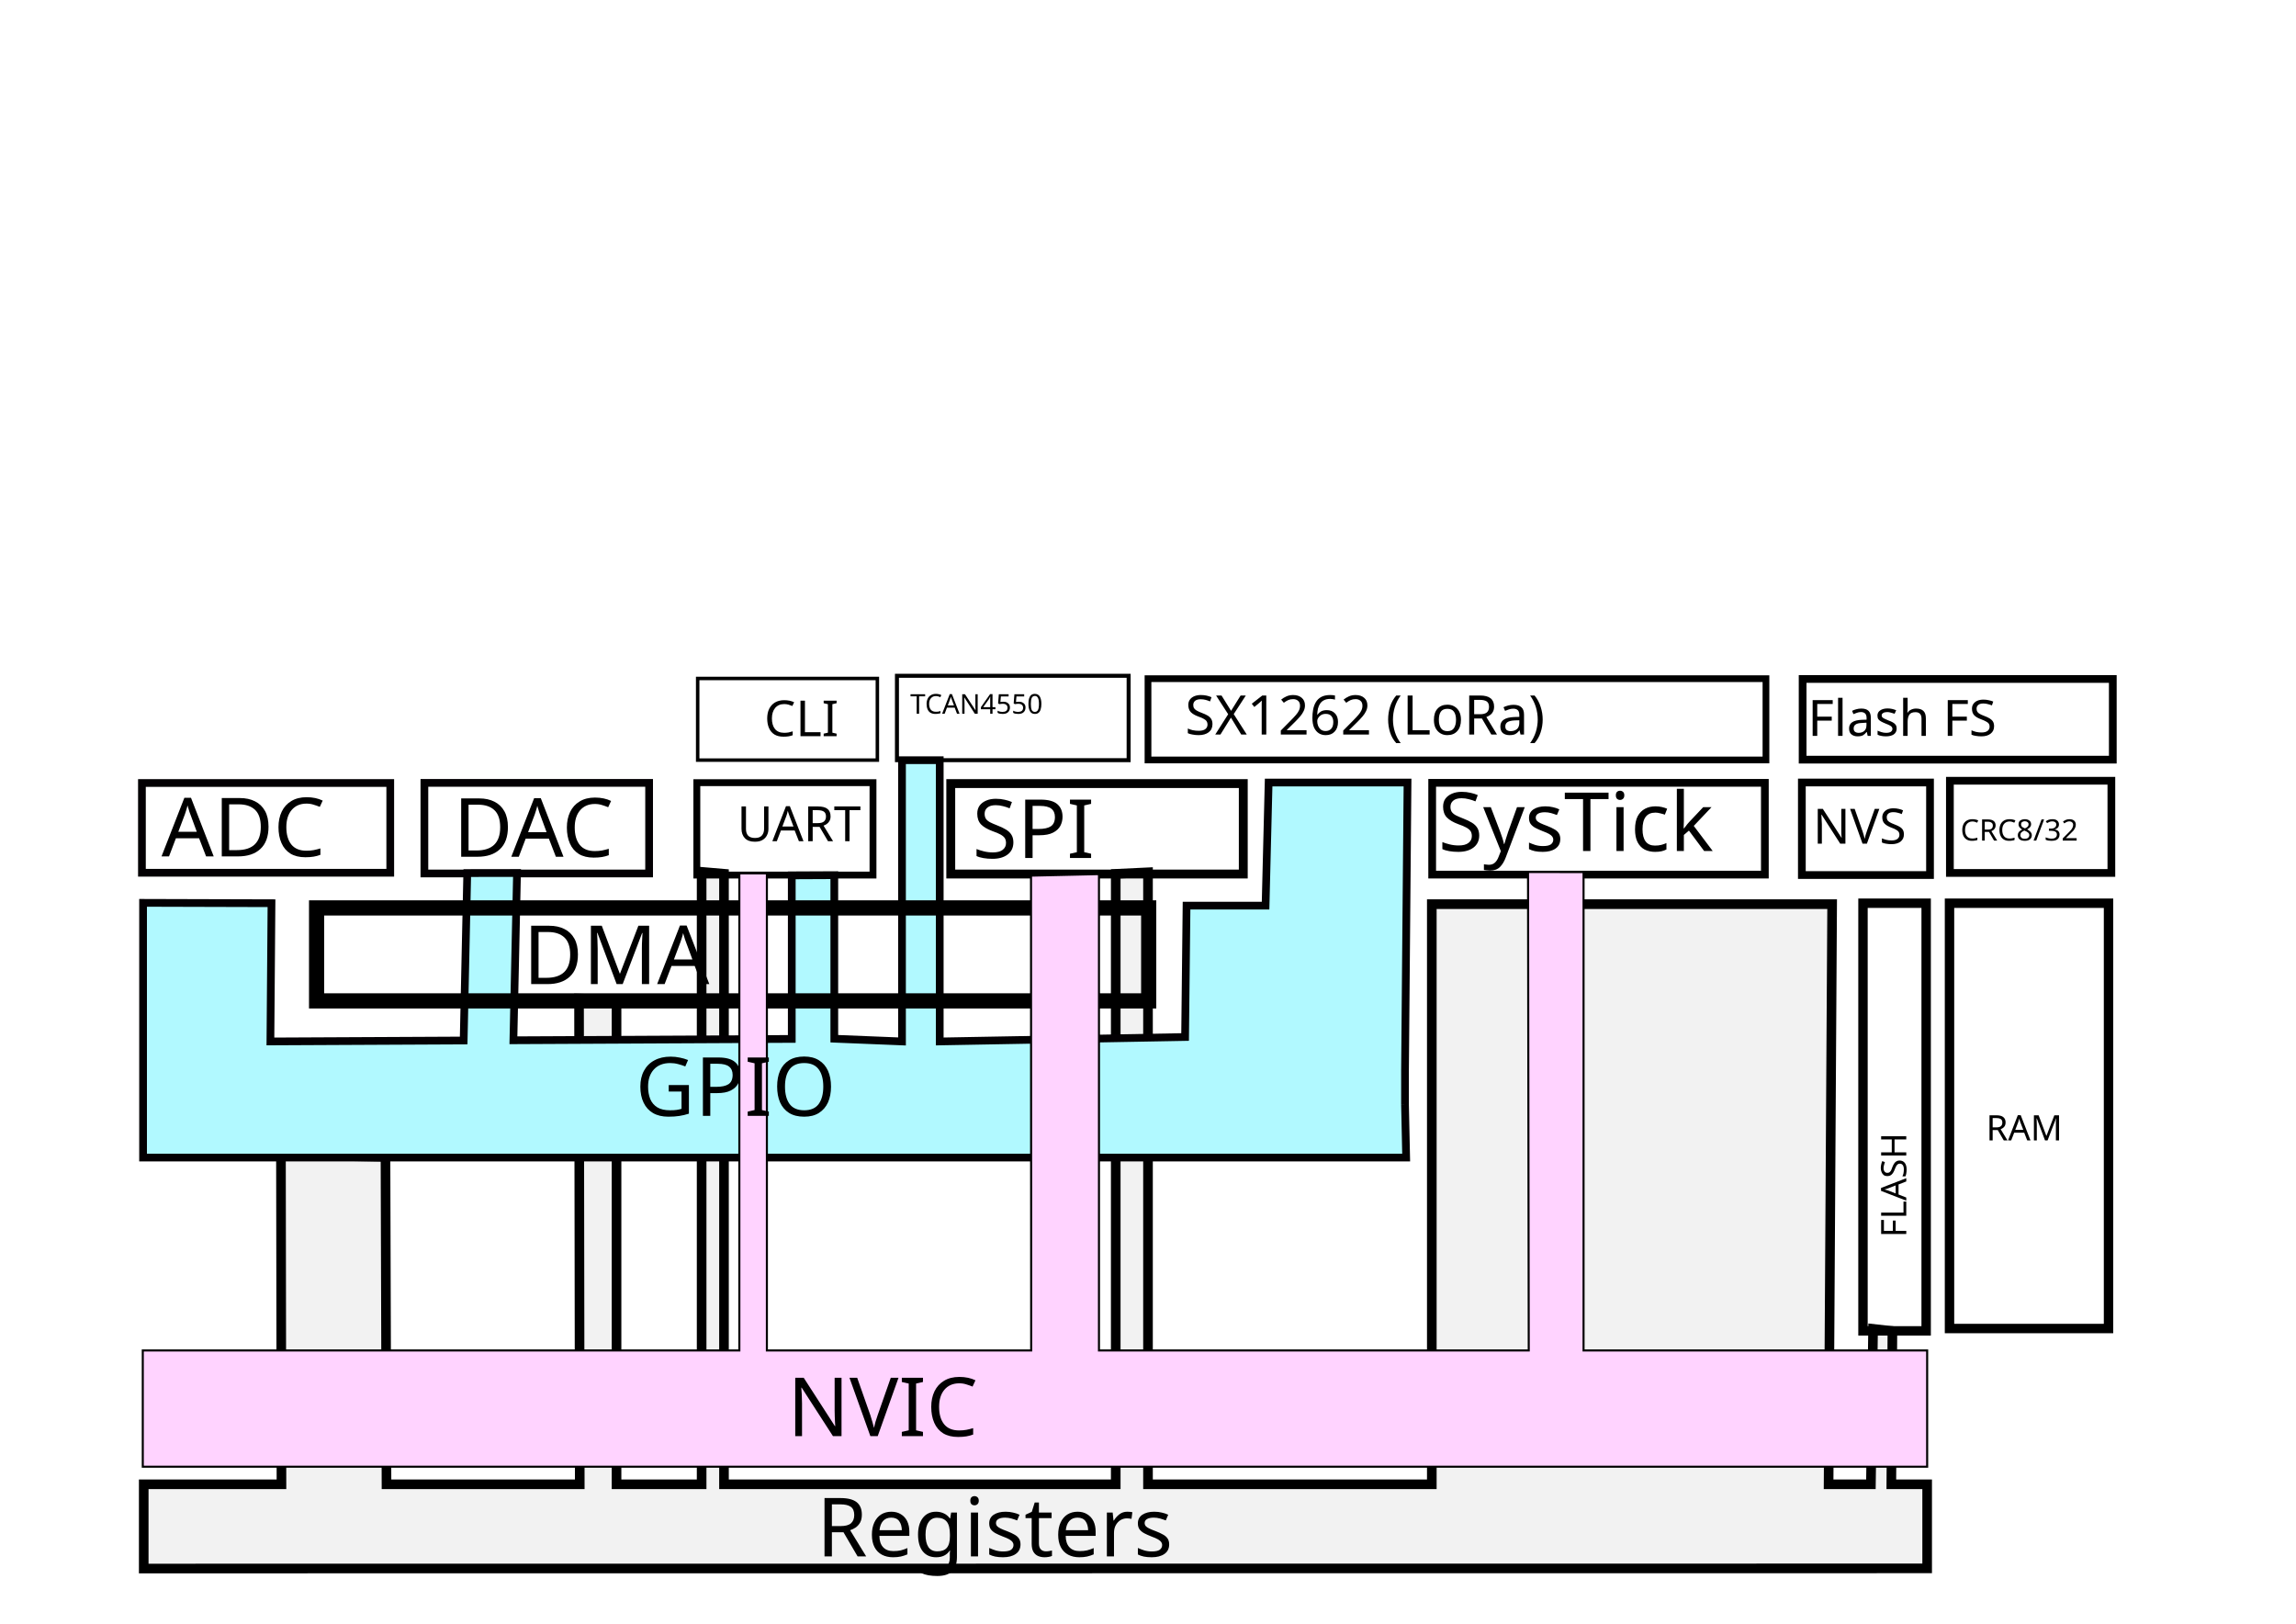
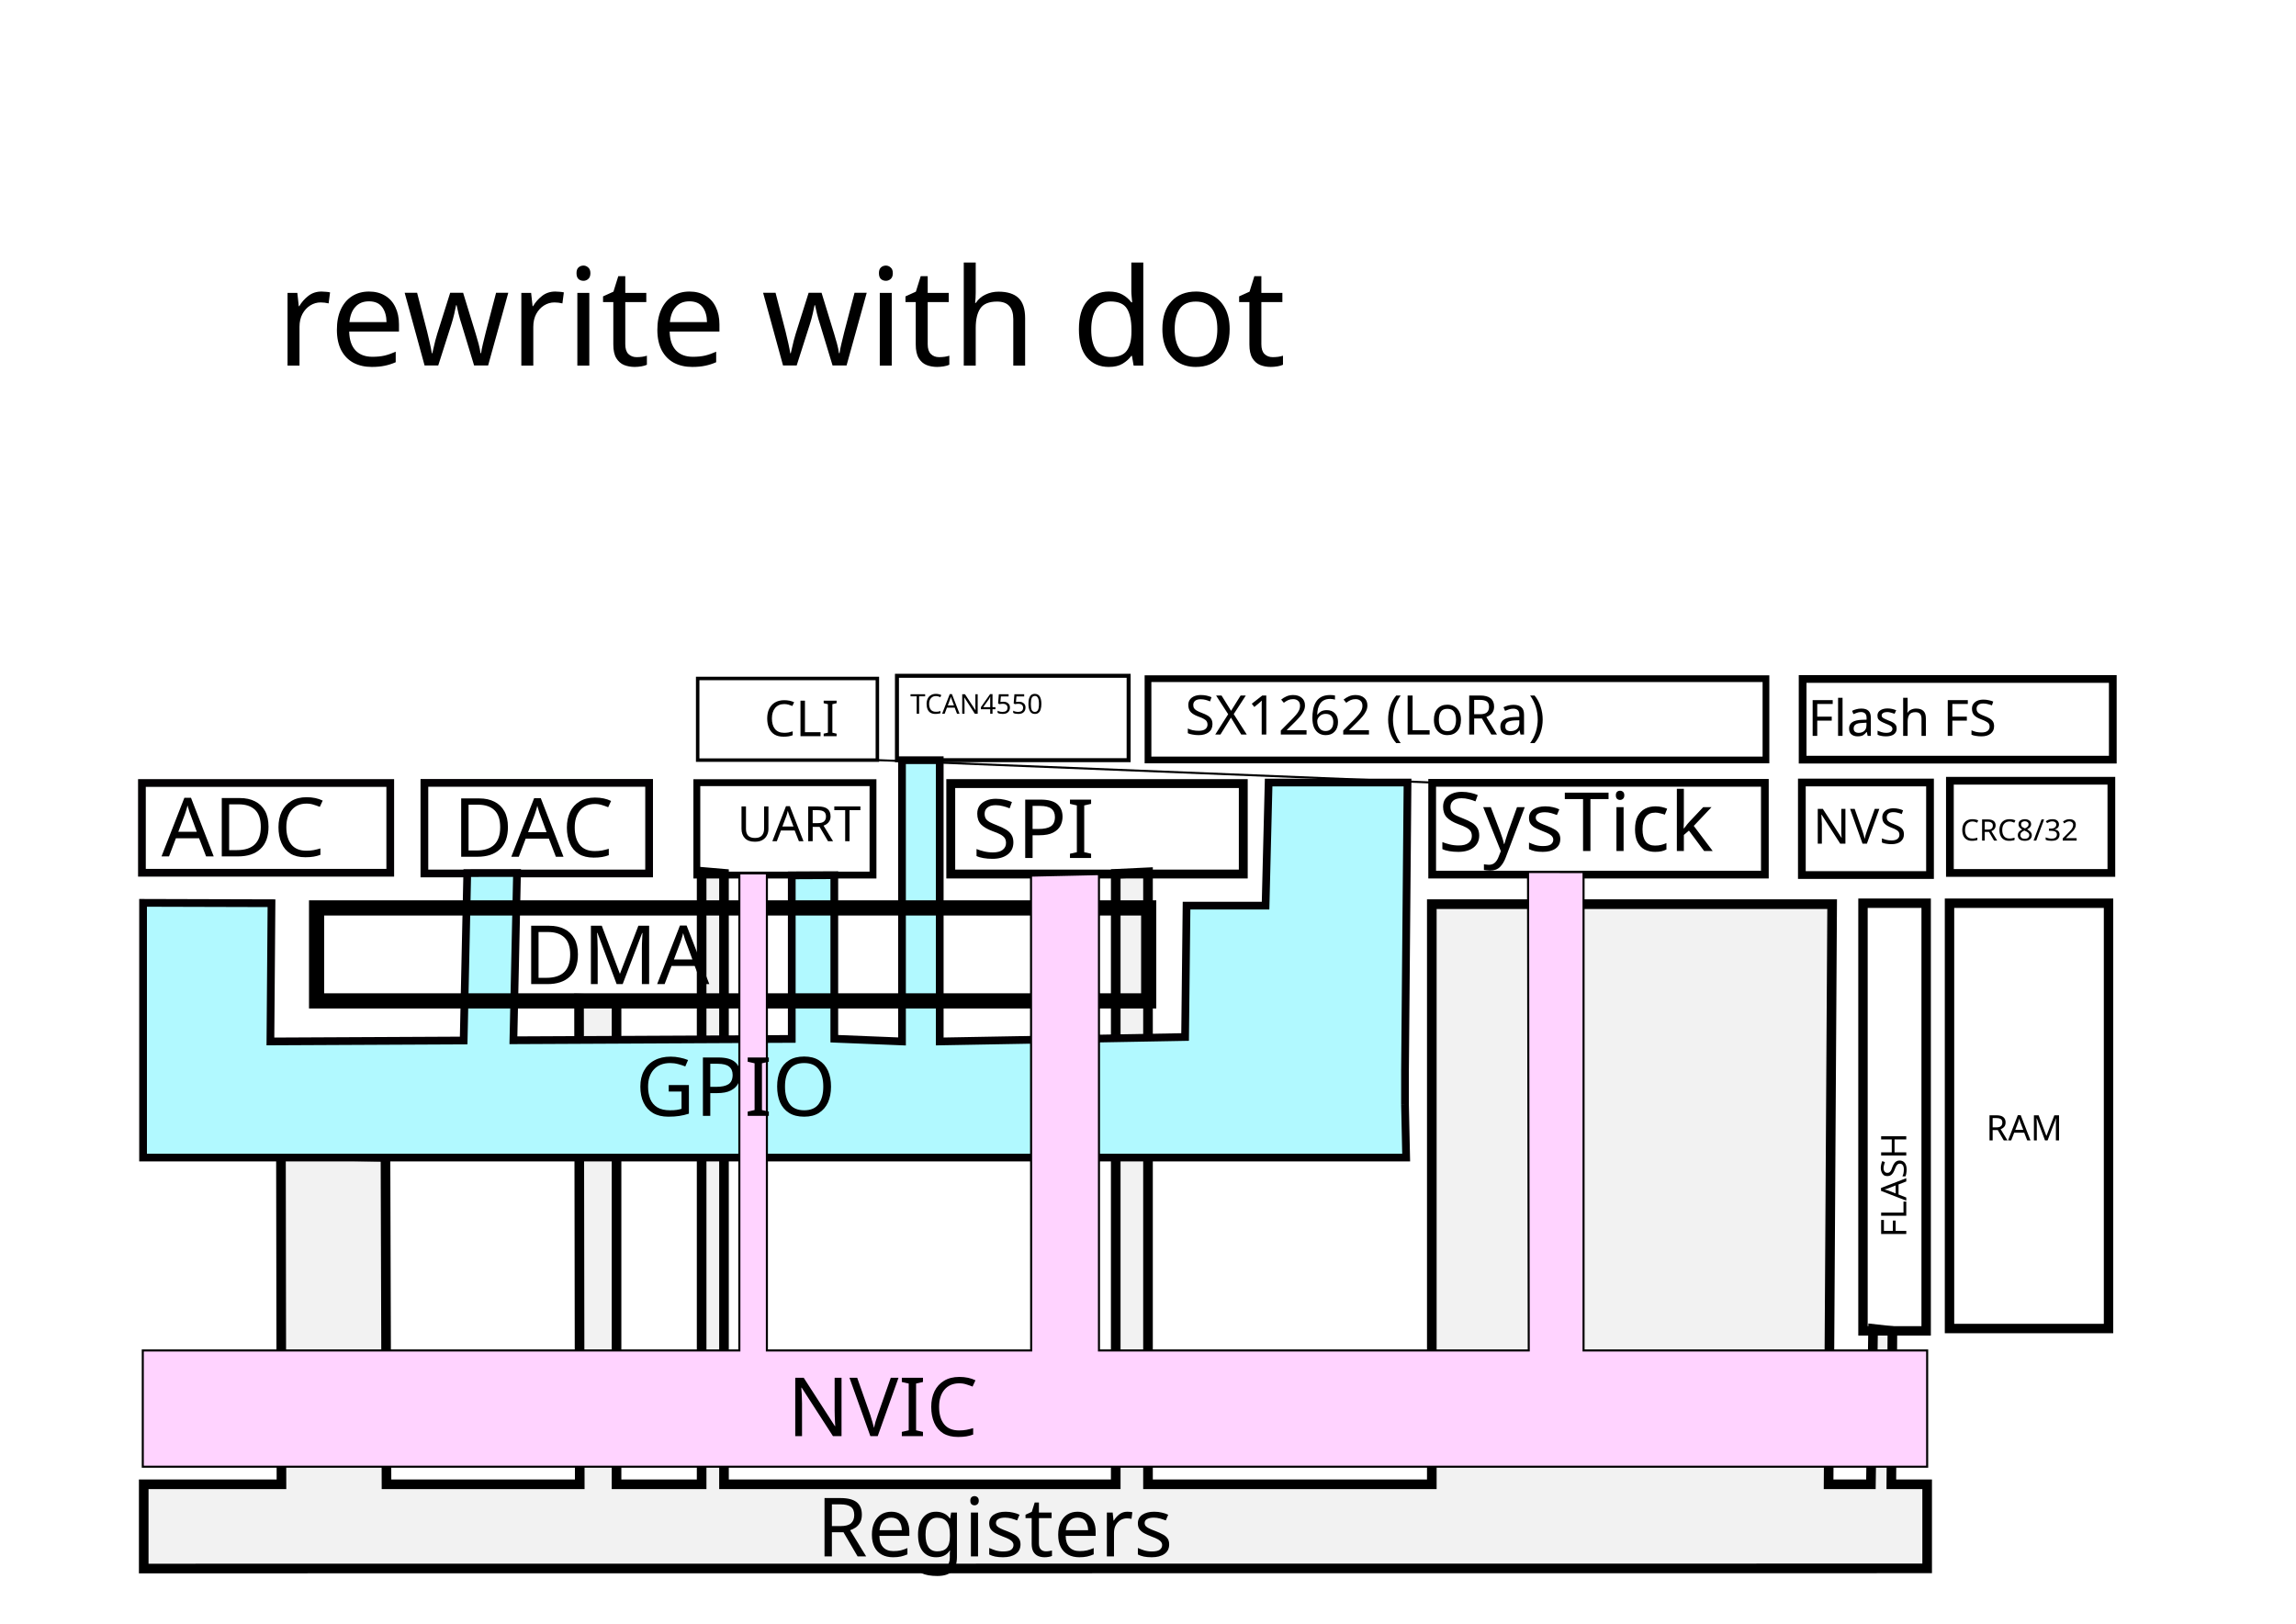
<svg xmlns="http://www.w3.org/2000/svg" width="297mm" height="210mm" viewBox="0 0 297 210" version="1.1" id="svg251068">
  <defs id="defs251065">
    <marker style="overflow:visible" id="marker359531" refX="0" refY="0" orient="auto">
      <path transform="matrix(-0.8,0,0,-0.8,-10,0)" style="fill:context-stroke;fill-rule:evenodd;stroke:context-stroke;stroke-width:1pt" d="M 0,0 5,-5 -12.5,0 5,5 Z" id="path359529" />
    </marker>
    <marker style="overflow:visible" id="Arrow1Lend" refX="0" refY="0" orient="auto">
      <path transform="matrix(-0.8,0,0,-0.8,-10,0)" style="fill:context-stroke;fill-rule:evenodd;stroke:context-stroke;stroke-width:1pt" d="M 0,0 5,-5 -12.5,0 5,5 Z" id="path298981" />
    </marker>
  </defs>
  <g id="layer6">
    <path style="fill:#f2f2f2;stroke:#000000;stroke-width:1.245;stroke-linecap:butt;stroke-linejoin:miter;stroke-miterlimit:4;stroke-dasharray:none;stroke-opacity:1" d="m 236.997,116.939 h -51.785 v 75.029 H 148.5 v -79.15 l -4.174,0.198 v 78.952 l -50.674,0 0,-78.961 -2.892,-0.248 0,79.208 -11.007,0 2e-6,-62.683 -4.851,-0.14 0.093,62.823 H 49.996 l -0.132,-42.345 -13.521,-0.264 0.066,42.609 H 18.592 v 10.897 l 230.696,-0.018 v -10.878 h -4.635 l 0.14,-19.82 -2.5,-0.282 -0.28,20.102 h -5.474 z" id="path941" />
+     <path style="fill:none;stroke:#000000;stroke-width:0.265px;stroke-linecap:butt;stroke-linejoin:miter;stroke-opacity:1" d="M 185.276,101.208 113.493,98.309" id="path934" />
+     <text xml:space="preserve" style="font-style:normal;font-weight:normal;font-size:17.551px;line-height:1.25;font-family:sans-serif;fill:#000000;fill-opacity:1;stroke:none;stroke-width:0.439" x="35.71" y="47.287" id="text939">
+       <tspan id="tspan937" x="35.71" y="47.287" style="stroke-width:0.439">rewrite with dot</tspan>
+     </text>
  </g>
  <g id="layer4" />
  <g id="layer1" />
  <g id="layer3">
    <rect style="fill:none;stroke:#000000;stroke-width:0.87;stroke-miterlimit:4;stroke-dasharray:none;stroke-opacity:1" id="rect4767" width="79.936" height="10.511" x="148.5" y="87.776" />
    <rect style="fill:none;stroke:#000000;stroke-width:1;stroke-miterlimit:4;stroke-dasharray:none;stroke-opacity:1" id="rect5089" width="43.034" height="11.869" x="185.26" y="101.247" />
    <rect style="fill:none;stroke:#000000;stroke-width:1.148;stroke-miterlimit:4;stroke-dasharray:none;stroke-opacity:1" id="rect5091" width="37.839" height="11.699" x="122.986" y="101.343" />
    <rect style="fill:none;stroke:#000000;stroke-width:0.888;stroke-miterlimit:4;stroke-dasharray:none;stroke-opacity:1" id="rect5091-0" width="22.787" height="11.95" x="90.14" y="101.225" />
    <rect style="fill:none;stroke:#000000;stroke-width:0.448;stroke-miterlimit:4;stroke-dasharray:none;stroke-opacity:1" id="rect5091-0-6" width="23.244" height="10.56" x="90.248" y="87.749" />
    <text xml:space="preserve" style="font-style:normal;font-weight:normal;font-size:6.438px;line-height:1.25;font-family:sans-serif;fill:#000000;fill-opacity:1;stroke:none;stroke-width:0.161" x="98.853" y="95.215" id="text20802">
      <tspan id="tspan20800" style="stroke-width:0.161" x="98.853" y="95.215">CLI</tspan>
    </text>
    <text xml:space="preserve" style="font-style:normal;font-weight:normal;font-size:10.583px;line-height:1.25;font-family:sans-serif;fill:#000000;fill-opacity:1;stroke:none;stroke-width:0.265" x="20.894" y="110.761" id="text21398">
      <tspan id="tspan21396" style="stroke-width:0.265" x="20.894" y="110.761">ADC</tspan>
    </text>
    <text xml:space="preserve" style="font-style:normal;font-weight:normal;font-size:10.583px;line-height:1.25;font-family:sans-serif;fill:#000000;fill-opacity:1;stroke:none;stroke-width:0.265" x="58.625" y="110.808" id="text24604">
      <tspan id="tspan24602" style="stroke-width:0.265" x="58.625" y="110.808">DAC</tspan>
    </text>
    <rect style="fill:none;stroke:#030003;stroke-width:1;stroke-miterlimit:4;stroke-dasharray:none;stroke-opacity:1" id="rect26156" width="32.122" height="11.609" x="18.359" y="101.268" />
    <rect style="fill:none;stroke:#030003;stroke-width:1;stroke-miterlimit:4;stroke-dasharray:none;stroke-opacity:1" id="rect26158" width="29.069" height="11.716" x="54.897" y="101.253" />
    <rect style="fill:none;stroke:#000000;stroke-width:1;stroke-miterlimit:4;stroke-dasharray:none;stroke-opacity:1" id="rect5091-0-1" width="16.578" height="11.968" x="233.08" y="101.204" />
    <text xml:space="preserve" style="font-style:normal;font-weight:normal;font-size:6.31px;line-height:1.25;font-family:sans-serif;fill:#000000;fill-opacity:1;stroke:none;stroke-width:0.158" x="234.526" y="109.115" id="text3859-1-9">
      <tspan id="tspan3857-0-4" style="stroke-width:0.158" x="234.526" y="109.115">NVS</tspan>
    </text>
    <text xml:space="preserve" style="font-style:normal;font-weight:normal;font-size:6.485px;line-height:1.25;font-family:sans-serif;fill:#000000;fill-opacity:1;stroke:none;stroke-width:0.162" x="233.85" y="95.171" id="text69">
      <tspan id="tspan67" x="233.85" y="95.171" style="stroke-width:0.162">Flash FS</tspan>
    </text>
    <rect style="fill:none;stroke:#000000;stroke-width:1;stroke-miterlimit:4;stroke-dasharray:none;stroke-opacity:1" id="rect5091-0-1-7" width="40.122" height="10.434" x="233.18" y="87.814" />
    <path style="fill:#b1f9ff;fill-opacity:1;stroke:#030003;stroke-width:1;stroke-linecap:butt;stroke-linejoin:miter;stroke-miterlimit:4;stroke-dasharray:none;stroke-opacity:1" d="m 181.745,142.855 v -4.419 l 0.326,-37.228 h -17.967 l -0.396,15.919 h -10.222 l -0.187,16.993 -31.739,0.575 0,-36.379 -4.881,0 0,36.379 -8.757,-0.354 v -21.15 l -5.503,0.025 v 21.152 l -36.007,0.175 0.468,-21.632 -6.438,0.01 -0.465,21.652 -24.998,0.121 0.14,-17.878 -16.612,-0.047 v 32.943 H 181.894 l -0.149,-6.858" id="path98" />
    <rect style="fill:none;stroke:#000000;stroke-width:1;stroke-miterlimit:4;stroke-dasharray:none;stroke-opacity:1" id="rect5091-0-1-3" width="20.887" height="11.924" x="252.23" y="100.977" />
    <text xml:space="preserve" style="font-style:normal;font-weight:normal;font-size:3.834px;line-height:1.25;font-family:sans-serif;fill:#000000;fill-opacity:1;stroke:none;stroke-width:0.214" x="253.597" y="108.715" id="text3859-1-9-9">
      <tspan id="tspan3857-0-4-4" style="font-size:3.834px;stroke-width:0.214" x="253.597" y="108.715">CRC8/32</tspan>
    </text>
    <text xml:space="preserve" style="font-style:normal;font-weight:normal;font-size:4.553px;line-height:1.25;font-family:sans-serif;fill:#000000;fill-opacity:1;stroke:none;stroke-width:0.114" x="256.919" y="147.497" id="text2563">
      <tspan id="tspan2561" style="stroke-width:0.114" x="256.919" y="147.497">RAM</tspan>
    </text>
    <rect style="fill:none;stroke:#000000;stroke-width:1.217;stroke-miterlimit:4;stroke-dasharray:none" id="rect3169" width="20.57" height="55.006" x="252.179" y="116.817" />
    <text xml:space="preserve" style="font-style:normal;font-weight:normal;font-size:4.553px;line-height:1.25;font-family:sans-serif;fill:#000000;fill-opacity:1;stroke:none;stroke-width:0.114" x="-160.036" y="246.585" id="text2563-4" transform="rotate(-90)">
      <tspan id="tspan2561-5" style="stroke-width:0.114" x="-160.036" y="246.585">FLASH</tspan>
    </text>
    <rect style="fill:none;stroke:#000000;stroke-width:1.216;stroke-miterlimit:4;stroke-dasharray:none" id="rect3169-5" width="8.171" height="55.308" x="240.988" y="116.817" />
    <rect style="fill:none;stroke:#000000;stroke-width:1.963;stroke-miterlimit:4;stroke-dasharray:none;stroke-opacity:1" id="rect5091-2" width="107.636" height="12.025" x="40.953" y="117.424" />
    <rect style="fill:none;stroke:#000000;stroke-width:0.517;stroke-miterlimit:4;stroke-dasharray:none;stroke-opacity:1" id="rect5091-0-6-5" width="29.968" height="10.914" x="116.026" y="87.402" />
    <text xml:space="preserve" style="font-style:normal;font-weight:normal;font-size:3.528px;line-height:1.25;font-family:sans-serif;fill:#000000;fill-opacity:1;stroke:none;stroke-width:0.265" x="117.75" y="92.307" id="text938">
      <tspan id="tspan936" x="117.75" y="92.307" style="font-size:3.528px;stroke-width:0.265">TCAN4550</tspan>
    </text>
  </g>
  <g id="layer5">
    <path style="fill:#ffd3ff;fill-opacity:1;stroke:#000000;stroke-width:0.265px;stroke-linecap:butt;stroke-linejoin:miter;stroke-opacity:1" d="M 18.469,189.696 H 249.288 v -15.038 h -44.447 l 1e-5,-61.867 -7.182,-0.01 0.093,61.877 h -55.594 v -61.605 l -8.79,0.198 0.021,61.407 H 99.201 l 3e-6,-61.704 H 95.639 l -3e-6,61.704 H 18.469 Z" id="path936" />
  </g>
  <g id="layer2">
    <text xml:space="preserve" style="font-style:normal;font-weight:normal;font-size:10.583px;line-height:1.25;font-family:sans-serif;fill:#000000;fill-opacity:1;stroke:none;stroke-width:0.265" x="186.032" y="110.069" id="text2821">
      <tspan id="tspan2819" style="stroke-width:0.265" x="186.032" y="110.069">SysTick</tspan>
    </text>
    <text xml:space="preserve" style="font-style:normal;font-weight:normal;font-size:10.583px;line-height:1.25;font-family:sans-serif;fill:#000000;fill-opacity:1;stroke:none;stroke-width:0.265" x="82.19" y="144.318" id="text22326">
      <tspan id="tspan22324" style="stroke-width:0.265" x="82.19" y="144.318">GPIO</tspan>
    </text>
    <text xml:space="preserve" style="font-style:normal;font-weight:normal;font-size:6.31px;line-height:1.25;font-family:sans-serif;fill:#000000;fill-opacity:1;stroke:none;stroke-width:0.158" x="95.356" y="108.8" id="text3859-1">
      <tspan id="tspan3857-0" style="stroke-width:0.158" x="95.356" y="108.8">UART</tspan>
    </text>
    <text xml:space="preserve" style="font-style:normal;font-weight:normal;font-size:10.583px;line-height:1.25;font-family:sans-serif;fill:#000000;fill-opacity:1;stroke:none;stroke-width:0.265" x="101.839" y="185.738" id="text933">
      <tspan id="tspan931" x="101.839" y="185.738" style="stroke-width:0.265">NVIC</tspan>
    </text>
    <text xml:space="preserve" style="font-style:normal;font-weight:normal;font-size:7.056px;line-height:1.25;font-family:sans-serif;fill:#000000;fill-opacity:1;stroke:none;stroke-width:0.265" x="153.292" y="95" id="text1395">
      <tspan id="tspan1393" style="font-size:7.056px;stroke-width:0.265" x="153.292" y="95">SX1262 (LoRa)</tspan>
    </text>
    <text xml:space="preserve" style="font-style:normal;font-weight:normal;font-size:10.583px;line-height:1.25;font-family:sans-serif;fill:#000000;fill-opacity:1;stroke:none;stroke-width:0.265" x="125.772" y="110.966" id="text3859">
      <tspan id="tspan3857" style="stroke-width:0.265" x="125.772" y="110.966">SPI</tspan>
    </text>
    <text xml:space="preserve" style="font-style:normal;font-weight:normal;font-size:10.583px;line-height:1.25;font-family:sans-serif;fill:#000000;fill-opacity:1;stroke:none;stroke-width:0.265" x="105.626" y="201.298" id="text949">
      <tspan id="tspan947" x="105.626" y="201.298" style="stroke-width:0.265">Registers </tspan>
    </text>
    <text xml:space="preserve" style="font-style:normal;font-weight:normal;font-size:10.583px;line-height:1.25;font-family:sans-serif;fill:#000000;fill-opacity:1;stroke:none;stroke-width:0.265" x="67.678" y="127.277" id="text3859-8">
      <tspan id="tspan3857-8" style="stroke-width:0.265" x="67.678" y="127.277">DMA</tspan>
    </text>
  </g>
</svg>
